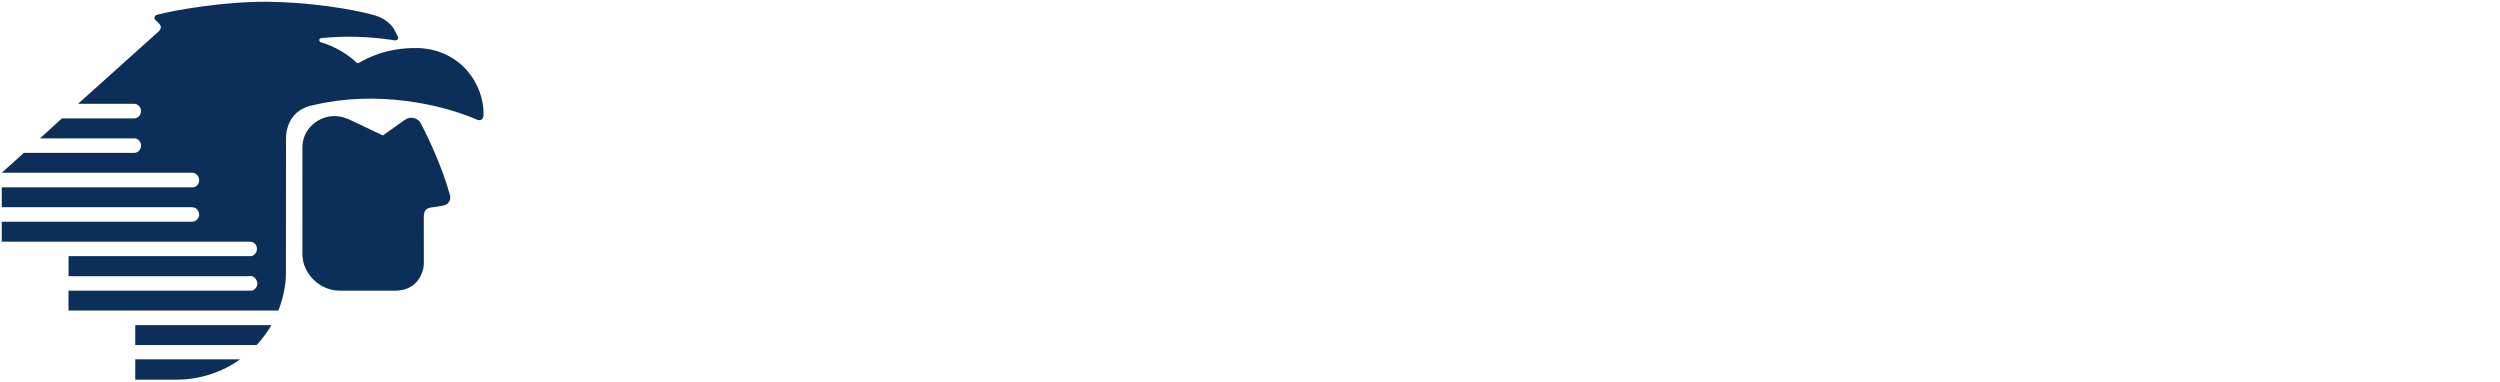
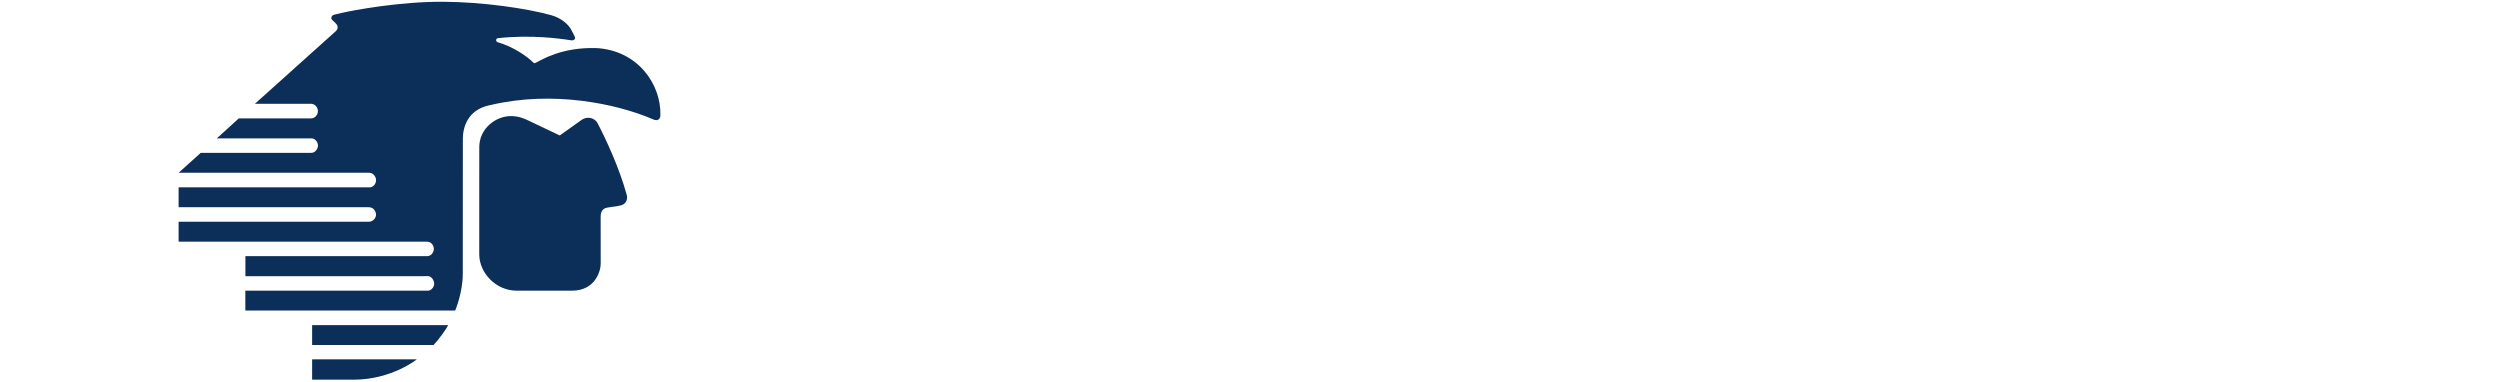
<svg xmlns="http://www.w3.org/2000/svg" viewBox="0 0 113.085 17.256" version="1.1" id="svg8">
  <defs id="defs2" />
  <g id="layer1" transform="translate(-42.22992,-105.3828)">
-     <g id="g10" transform="matrix(0.162871,0,0,-0.162871,42.30929,122.5595)">
+     <g id="g10" transform="matrix(0.162871,0,0,-0.162871,50.30929,122.5595)">
      <g id="g12" transform="scale(0.1)">
        <path d="m 923.66,732.188 c 20.906,-0.231 35.207,-6.438 46.828,-11.918 24.203,-11.481 52.542,-24.692 88.062,-41.86 0,-0.152 57.22,40.793 60.3,42.91 19.54,13.211 38.3,3.149 44.38,-8.242 21.37,-40.336 60.77,-123.992 81.57,-200.547 2.39,-9.226 -0.49,-23.386 -14.86,-27.84 -8.3,-2.324 -22.54,-4.41 -37.42,-6.289 -20.76,-2.566 -20.4,-19.382 -20.4,-29.511 0,-12.618 0.17,-97.008 0.17,-125.914 0.47,-17.719 -13.05,-75.692 -80.02,-75.692 -4.47,0 -153.407,0 -152.75,0 -57.79,-0.238 -104.247,48.664 -104.559,100.633 -0.063,34.176 0,272 0.078,298.633 0.274,51.476 46.508,86.222 88.621,85.637 v 0" style="fill:#0c2f59;fill-opacity:1;fill-rule:nonzero;stroke:none" id="path18" />
        <path d="M 681.98,247.285 H 185.313 v -55.156 h 582.773 c 0,0 21.148,48.781 21.148,102.809 0,2.855 0.184,374.414 0.184,374.414 0,29.496 12.008,79.468 72.695,92.679 1.672,0.364 3.371,0.731 5.121,1.055 171.966,40.605 349.226,3.637 449.306,-39.441 17.95,-8.75 22.04,5.578 21.51,11.703 2.06,84.136 -61.9,180.086 -179.52,185.843 -95.65,2.207 -148.65,-32.07 -168.061,-41.543 -1.653,-0.835 -3.981,-0.484 -6.184,1.981 -17.597,17.367 -55.215,43.418 -97.539,55.461 -6.34,1.41 -6.836,10.785 0.367,11.539 90.414,9.773 169.727,-0.598 202.667,-5.899 7.64,-1.316 13.44,3.141 10.4,10.165 -2.44,5.39 -4.26,7.773 -8.13,16.039 -8.07,17.379 -29.34,35.686 -56.4,43.276 -71.17,19.78 -192.314,36.87 -300.142,37.52 -121.438,0.76 -249.512,-23.47 -281.852,-30.84 -7.734,-1.64 -18.613,-4.45 -20.59,-4.76 -8.836,-1.79 -10.941,-10.23 -7.046,-14.31 2.316,-2.574 9.074,-8.242 12.273,-12.168 4.004,-5.039 5.816,-12.164 -1.754,-19.617 L 211.91,766.375 h 153.692 1.734 c 9.977,0.348 19.496,-8.844 19.496,-20.309 0.102,-10.304 -8.269,-20.191 -18.762,-20.191 h -1.218 -199.664 l -61.102,-55.59 h 261.375 l 1.469,0.129 c 10.285,-0.129 18.25,-10.574 18.082,-20.375 -0.078,-8.883 -7.657,-19.84 -18.082,-19.84 l -1.594,-0.168 H 61.305 L 0.117,574.863 H 528.047 l 1.695,-0.062 c 10.41,0 18.481,-10.766 18.535,-20.11 0.164,-10.8 -7.492,-20.472 -18.144,-20.433 H 528.699 0 v -55.156 h 527.5 l 1.586,-0.129 c 12.105,-0.118 19.191,-11.02 19.137,-20.942 -0.086,-9.304 -8.868,-19.187 -19.379,-19.187 H 527.438 0 v -55.481 h 688.637 1.676 c 11.496,-0.32 18.796,-10.168 18.472,-20.945 -0.328,-9.352 -8.062,-19.191 -18.387,-19.191 H 688.867 185.52 v -55.602 h 496.46 l 10.555,0.121 c 9.274,0 17.313,-11.555 17.313,-20.902 0,-9.395 -8.203,-19.559 -17.559,-19.559 H 681.98 v 0" style="fill:#0c2f59;fill-opacity:1;fill-rule:nonzero;stroke:none" id="path20" />
        <path d="M 370.828,56.629 370.766,0.109 c 0,0 74.632,-0.23 117.195,0 C 592.898,0.941 661.637,56.629 661.637,56.629 H 370.828 v 0" style="fill:#0c2f59;fill-opacity:1;fill-rule:nonzero;stroke:none" id="path22" />
        <path d="m 370.828,151.676 -0.062,-55.289 h 337.105 c 15.531,15.847 35.496,44.629 40.828,55.16 l -377.871,0.129 v 0" style="fill:#0c2f59;fill-opacity:1;fill-rule:nonzero;stroke:none" id="path24" />
      </g>
    </g>
  </g>
</svg>
